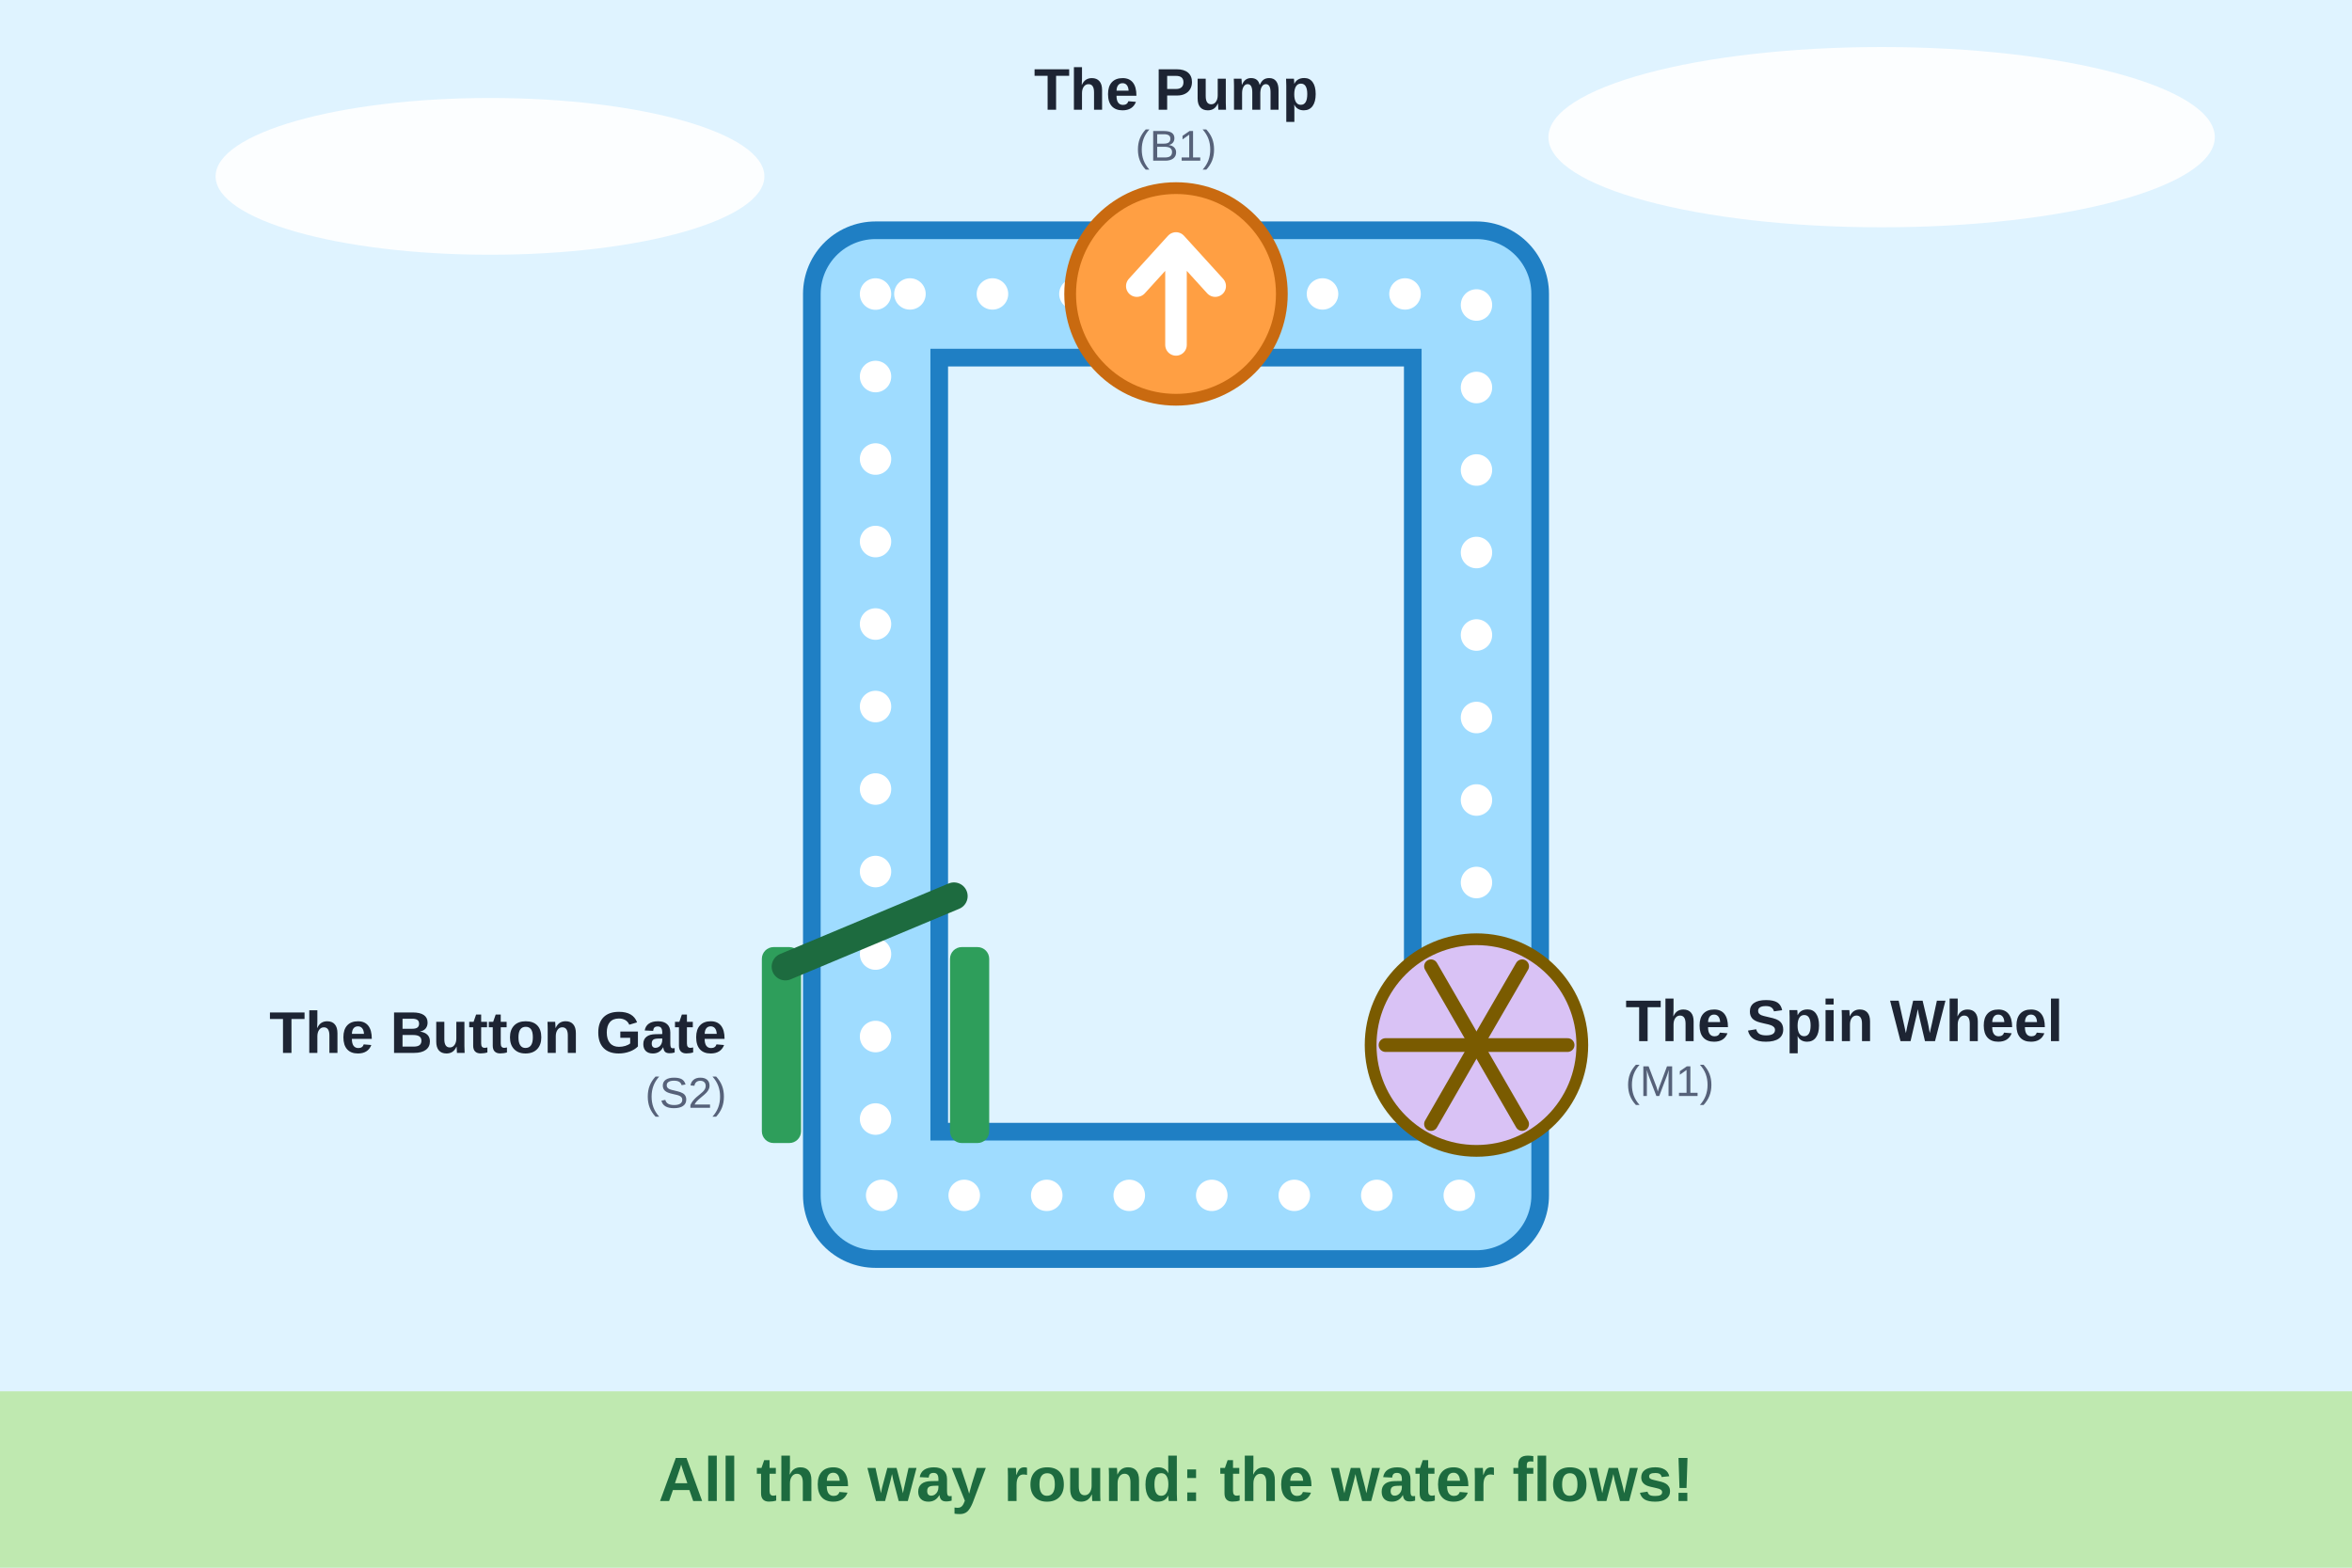
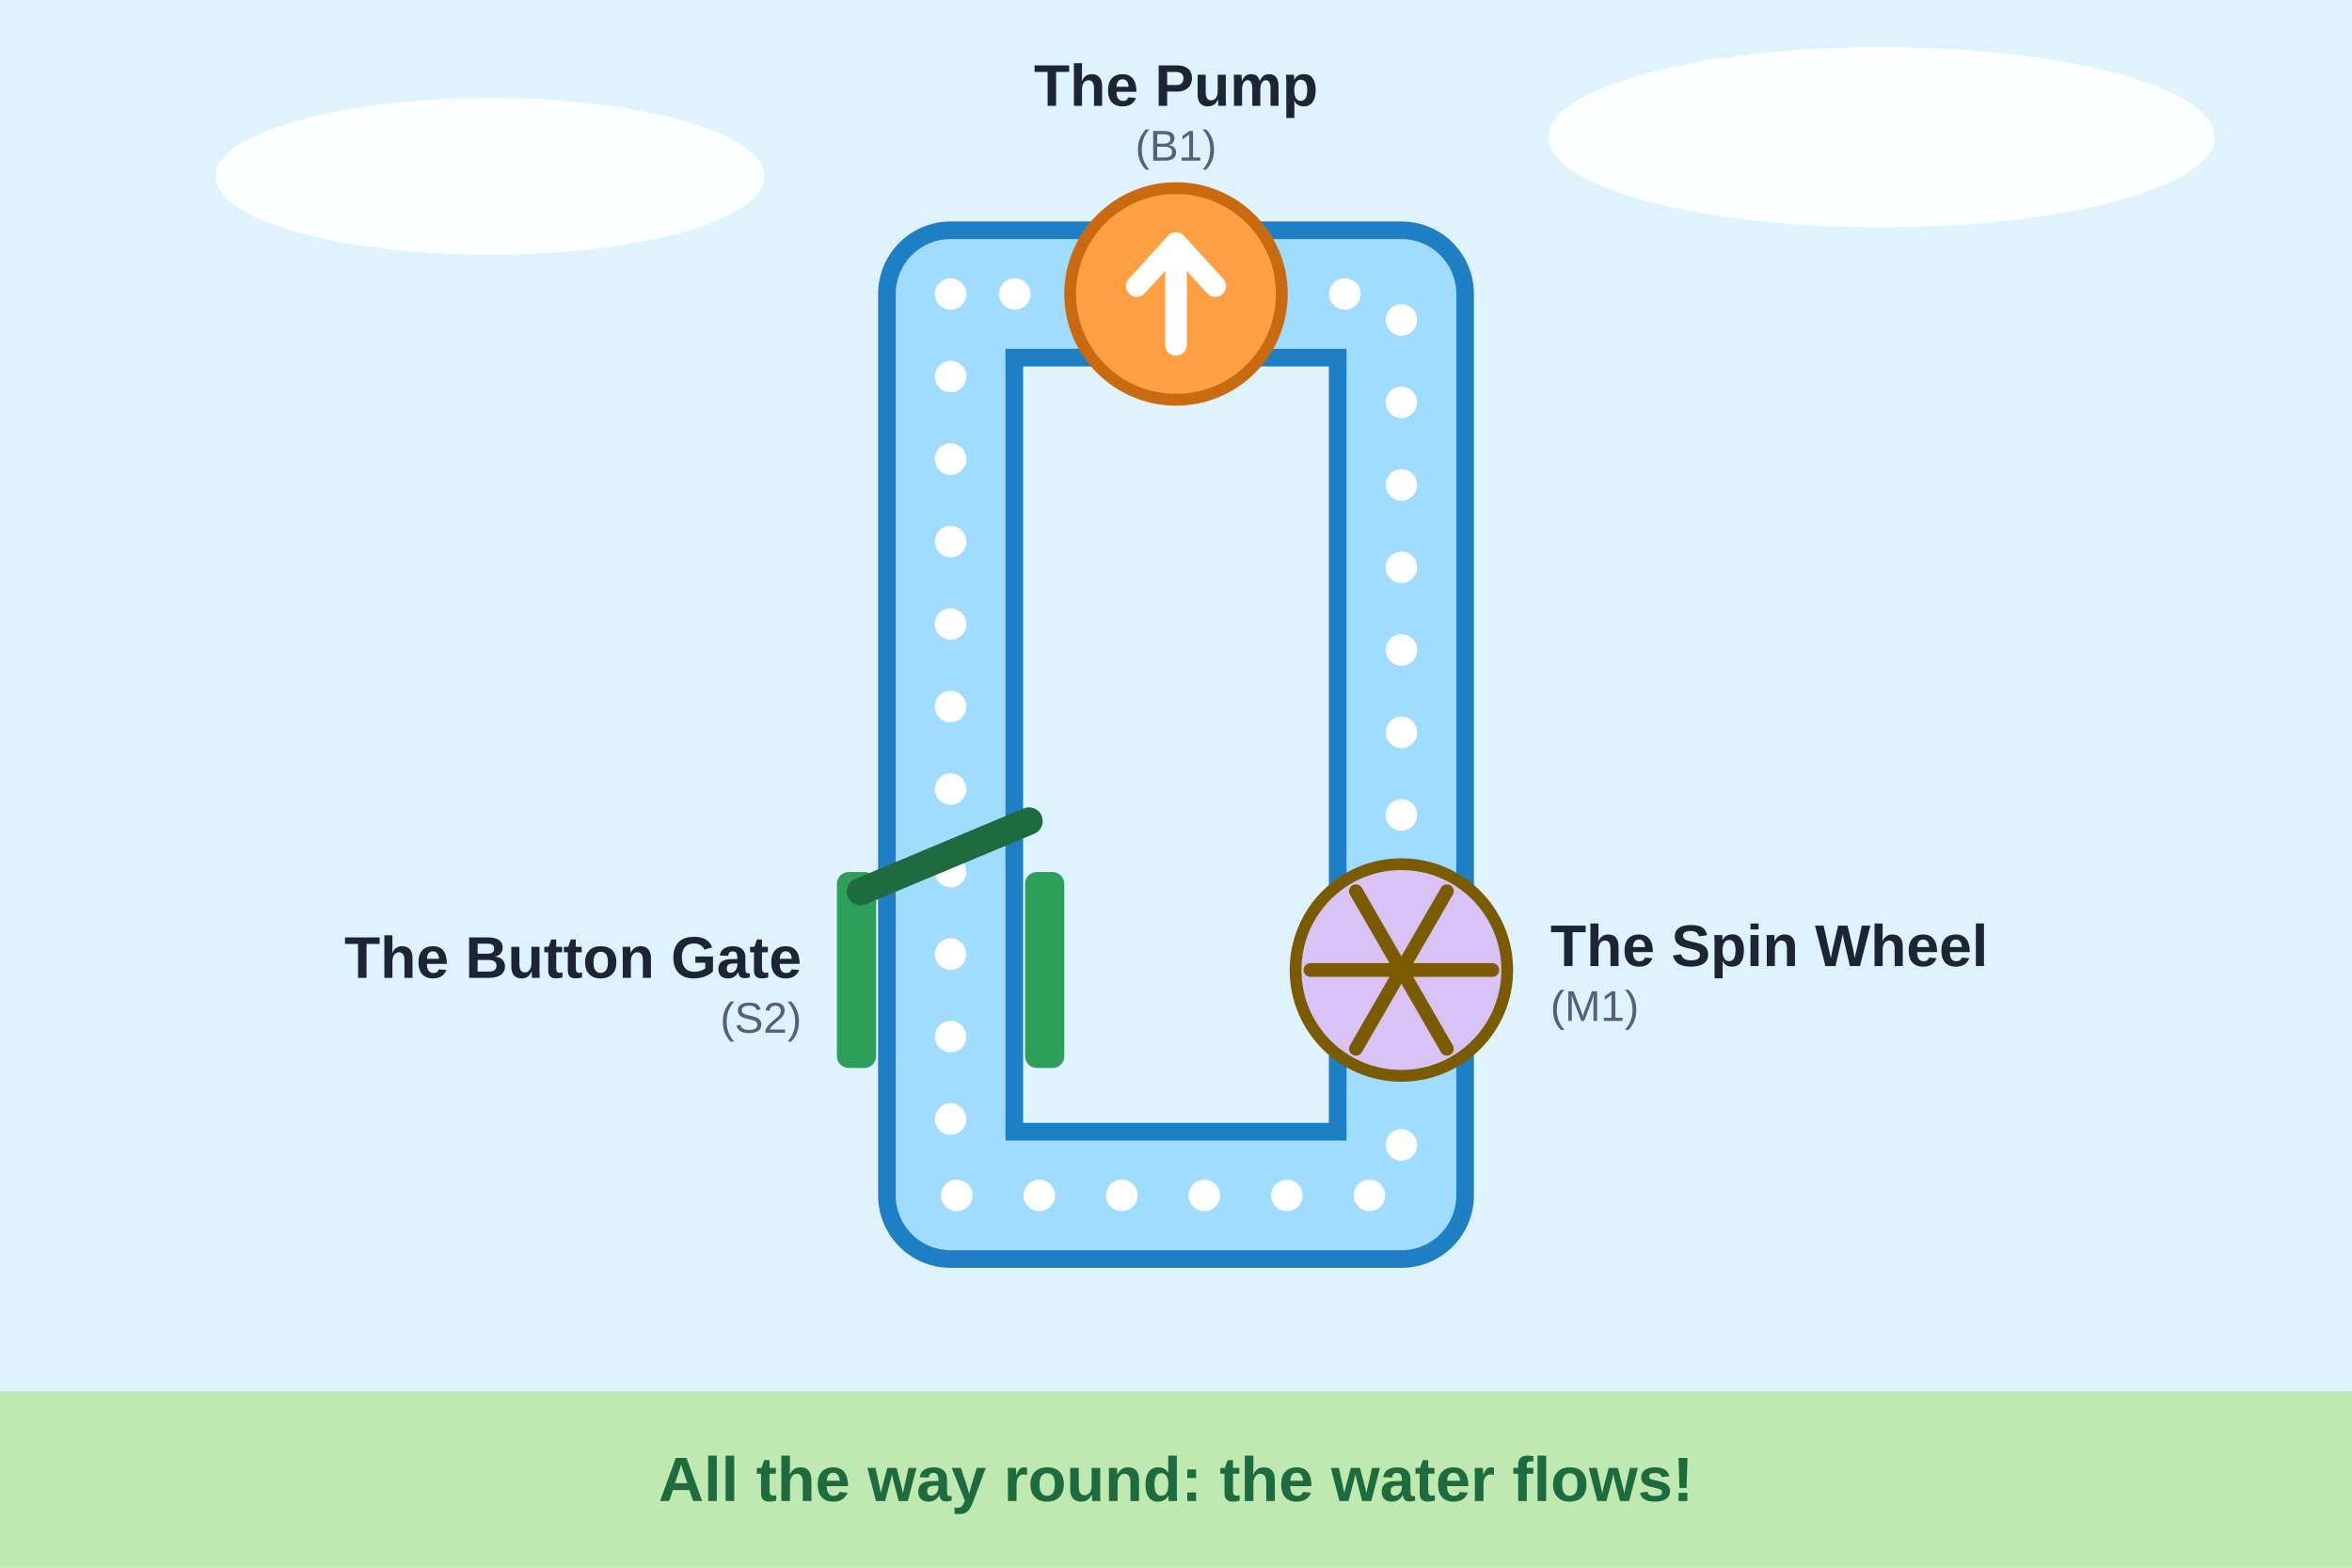
<svg xmlns="http://www.w3.org/2000/svg" width="1200" height="800" viewBox="0 0 1200 800" font-family="'Avenir Next','Trebuchet MS','Helvetica Neue',Arial,sans-serif">
  <rect width="1200" height="800" fill="#dff3ff" />
  <ellipse cx="250" cy="90" rx="140" ry="40" fill="#fff" opacity="0.9" />
  <ellipse cx="960" cy="70" rx="170" ry="46" fill="#fff" opacity="0.9" />
  <rect x="0" y="710" width="1200" height="90" fill="#bfe9b0" />
-   <polyline points="446.7,150.0 446.7,303.3 446.7,456.7 446.7,610.0 600.0,610.0 753.3,610.0 753.3,456.7 753.3,303.3 753.3,150.0 446.7,150.0" fill="none" stroke="#1f7fc4" stroke-width="74" stroke-linecap="round" stroke-linejoin="round" />
-   <polyline points="446.7,150.0 446.7,303.3 446.7,456.7 446.7,610.0 600.0,610.0 753.3,610.0 753.3,456.7 753.3,303.3 753.3,150.0 446.7,150.0" fill="none" stroke="#9fdcff" stroke-width="56" stroke-linecap="round" stroke-linejoin="round" />
-   <polyline points="446.7,150.0 446.7,303.3 446.7,456.7 446.7,610.0 600.0,610.0 753.3,610.0 753.3,456.7 753.3,303.3 753.3,150.0 446.7,150.0" fill="none" stroke="#fff" stroke-width="16" stroke-linecap="round" stroke-linejoin="round" stroke-dasharray="0.1 42">
+   <polyline points="485.0,150.0 485.0,265.0 485.0,380.0 485.0,610.0 600.0,610.0 715.0,610.0 715.0,380.0 715.0,265.0 715.0,150.0 485.0,150.0" fill="none" stroke="#1f7fc4" stroke-width="74" stroke-linecap="round" stroke-linejoin="round" />
+   <polyline points="485.0,150.0 485.0,265.0 485.0,380.0 485.0,610.0 600.0,610.0 715.0,610.0 715.0,380.0 715.0,265.0 715.0,150.0 485.0,150.0" fill="none" stroke="#9fdcff" stroke-width="56" stroke-linecap="round" stroke-linejoin="round" />
+   <polyline points="485.0,150.0 485.0,265.0 485.0,380.0 485.0,610.0 600.0,610.0 715.0,610.0 715.0,380.0 715.0,265.0 715.0,150.0 485.0,150.0" fill="none" stroke="#fff" stroke-width="16" stroke-linecap="round" stroke-linejoin="round" stroke-dasharray="0.1 42">
    <animate attributeName="stroke-dashoffset" from="0" to="-42.1" dur="1.0s" repeatCount="indefinite" />
  </polyline>
  <circle cx="600.0" cy="150.0" r="54" fill="#ff9f43" stroke="#c96a10" stroke-width="6" />
  <path d="M 600.0 176.0 L 600.0 126.0 M 580.0 146.0 L 600.0 124.0 L 620.0 146.0" stroke="#fff" stroke-width="11" fill="none" stroke-linecap="round" stroke-linejoin="round" />
-   <text x="600.0" y="56.0" font-size="30" fill="#1d2433" font-weight="bold" text-anchor="middle">
+   <text x="600.0" y="54.0" font-size="30" fill="#1d2433" font-weight="bold" text-anchor="middle">
    <tspan x="600.0" dy="0.0">The Pump</tspan>
  </text>
  <text x="600.0" y="82.0" font-size="22" fill="#566179" font-weight="normal" text-anchor="middle">
    <tspan x="600.0" dy="0.0">(B1)</tspan>
  </text>
-   <rect x="388.7" y="483.3" width="20" height="100" rx="6" fill="#2e9e5b" />
-   <rect x="484.7" y="483.3" width="20" height="100" rx="6" fill="#2e9e5b" />
-   <line x1="400.7" y1="493.3" x2="486.7" y2="457.3" stroke="#1d6b3f" stroke-width="14" stroke-linecap="round" />
-   <text x="370.7" y="537.3" font-size="30" fill="#1d2433" font-weight="bold" text-anchor="end">
-     <tspan x="370.7" dy="0.0">The Button Gate</tspan>
+   <rect x="427.0" y="445.0" width="20" height="100" rx="6" fill="#2e9e5b" />
+   <rect x="523.0" y="445.0" width="20" height="100" rx="6" fill="#2e9e5b" />
+   <line x1="439.0" y1="455.0" x2="525.0" y2="419.0" stroke="#1d6b3f" stroke-width="14" stroke-linecap="round" />
+   <text x="409.0" y="499.0" font-size="30" fill="#1d2433" font-weight="bold" text-anchor="end">
+     <tspan x="409.0" dy="0.0">The Button Gate</tspan>
  </text>
-   <text x="370.7" y="565.3" font-size="22" fill="#566179" font-weight="normal" text-anchor="end">
-     <tspan x="370.7" dy="0.0">(S2)</tspan>
+   <text x="409.0" y="527.0" font-size="22" fill="#566179" font-weight="normal" text-anchor="end">
+     <tspan x="409.0" dy="0.0">(S2)</tspan>
  </text>
-   <circle cx="753.3" cy="533.3" r="54" fill="#d9c2f5" stroke="#7a5b00" stroke-width="6" />
+   <circle cx="715.0" cy="495.0" r="54" fill="#d9c2f5" stroke="#7a5b00" stroke-width="6" />
  <g>
-     <line x1="753.3" y1="533.3" x2="799.8" y2="533.3" stroke="#7a5b00" stroke-width="7" stroke-linecap="round" />
-     <line x1="753.3" y1="533.3" x2="776.6" y2="573.6" stroke="#7a5b00" stroke-width="7" stroke-linecap="round" />
-     <line x1="753.3" y1="533.3" x2="730.1" y2="573.6" stroke="#7a5b00" stroke-width="7" stroke-linecap="round" />
-     <line x1="753.3" y1="533.3" x2="706.9" y2="533.3" stroke="#7a5b00" stroke-width="7" stroke-linecap="round" />
-     <line x1="753.3" y1="533.3" x2="730.1" y2="493.1" stroke="#7a5b00" stroke-width="7" stroke-linecap="round" />
-     <line x1="753.3" y1="533.3" x2="776.6" y2="493.1" stroke="#7a5b00" stroke-width="7" stroke-linecap="round" />
-     <animateTransform attributeName="transform" type="rotate" from="0 753.3 533.3" to="-360 753.3 533.3" dur="2.4s" repeatCount="indefinite" />
+     <line x1="715.0" y1="495.0" x2="761.4" y2="495.0" stroke="#7a5b00" stroke-width="7" stroke-linecap="round" />
+     <line x1="715.0" y1="495.0" x2="738.2" y2="535.2" stroke="#7a5b00" stroke-width="7" stroke-linecap="round" />
+     <line x1="715.0" y1="495.0" x2="691.8" y2="535.2" stroke="#7a5b00" stroke-width="7" stroke-linecap="round" />
+     <line x1="715.0" y1="495.0" x2="668.6" y2="495.0" stroke="#7a5b00" stroke-width="7" stroke-linecap="round" />
+     <line x1="715.0" y1="495.0" x2="691.8" y2="454.8" stroke="#7a5b00" stroke-width="7" stroke-linecap="round" />
+     <line x1="715.0" y1="495.0" x2="738.2" y2="454.8" stroke="#7a5b00" stroke-width="7" stroke-linecap="round" />
+     <animateTransform attributeName="transform" type="rotate" from="0 715.0 495.0" to="-360 715.0 495.0" dur="2.4s" repeatCount="indefinite" />
  </g>
-   <text x="829.3" y="531.3" font-size="30" fill="#1d2433" font-weight="bold" text-anchor="start">
-     <tspan x="829.3" dy="0.0">The Spin Wheel</tspan>
+   <text x="791.0" y="493.0" font-size="30" fill="#1d2433" font-weight="bold" text-anchor="start">
+     <tspan x="791.0" dy="0.0">The Spin Wheel</tspan>
  </text>
-   <text x="829.3" y="559.3" font-size="22" fill="#566179" font-weight="normal" text-anchor="start">
-     <tspan x="829.3" dy="0.0">(M1)</tspan>
+   <text x="791.0" y="521.0" font-size="22" fill="#566179" font-weight="normal" text-anchor="start">
+     <tspan x="791.0" dy="0.0">(M1)</tspan>
  </text>
  <text x="600.0" y="766.0" font-size="32" fill="#1d6b3f" font-weight="bold" text-anchor="middle">
    <tspan x="600.0" dy="0.0">All the way round: the water flows!</tspan>
  </text>
</svg>
